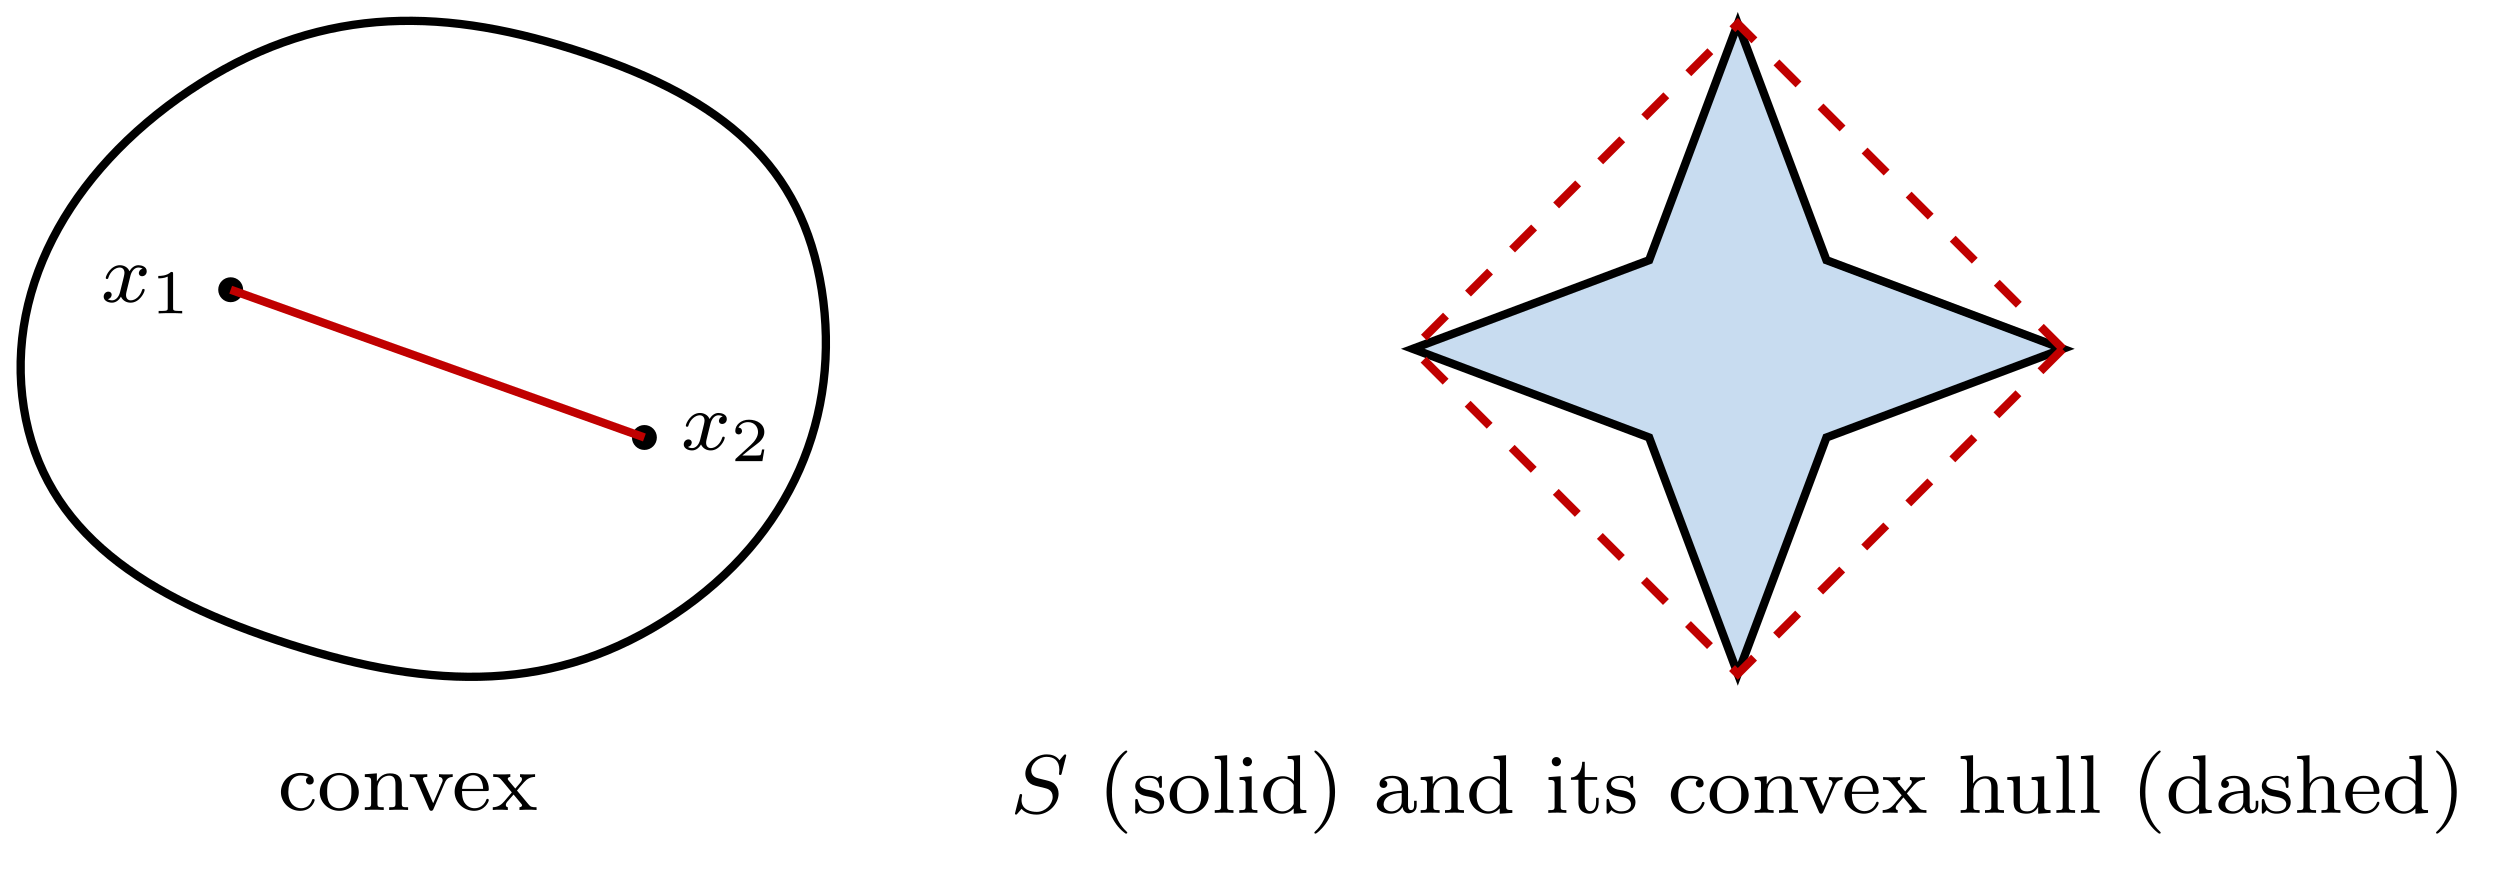
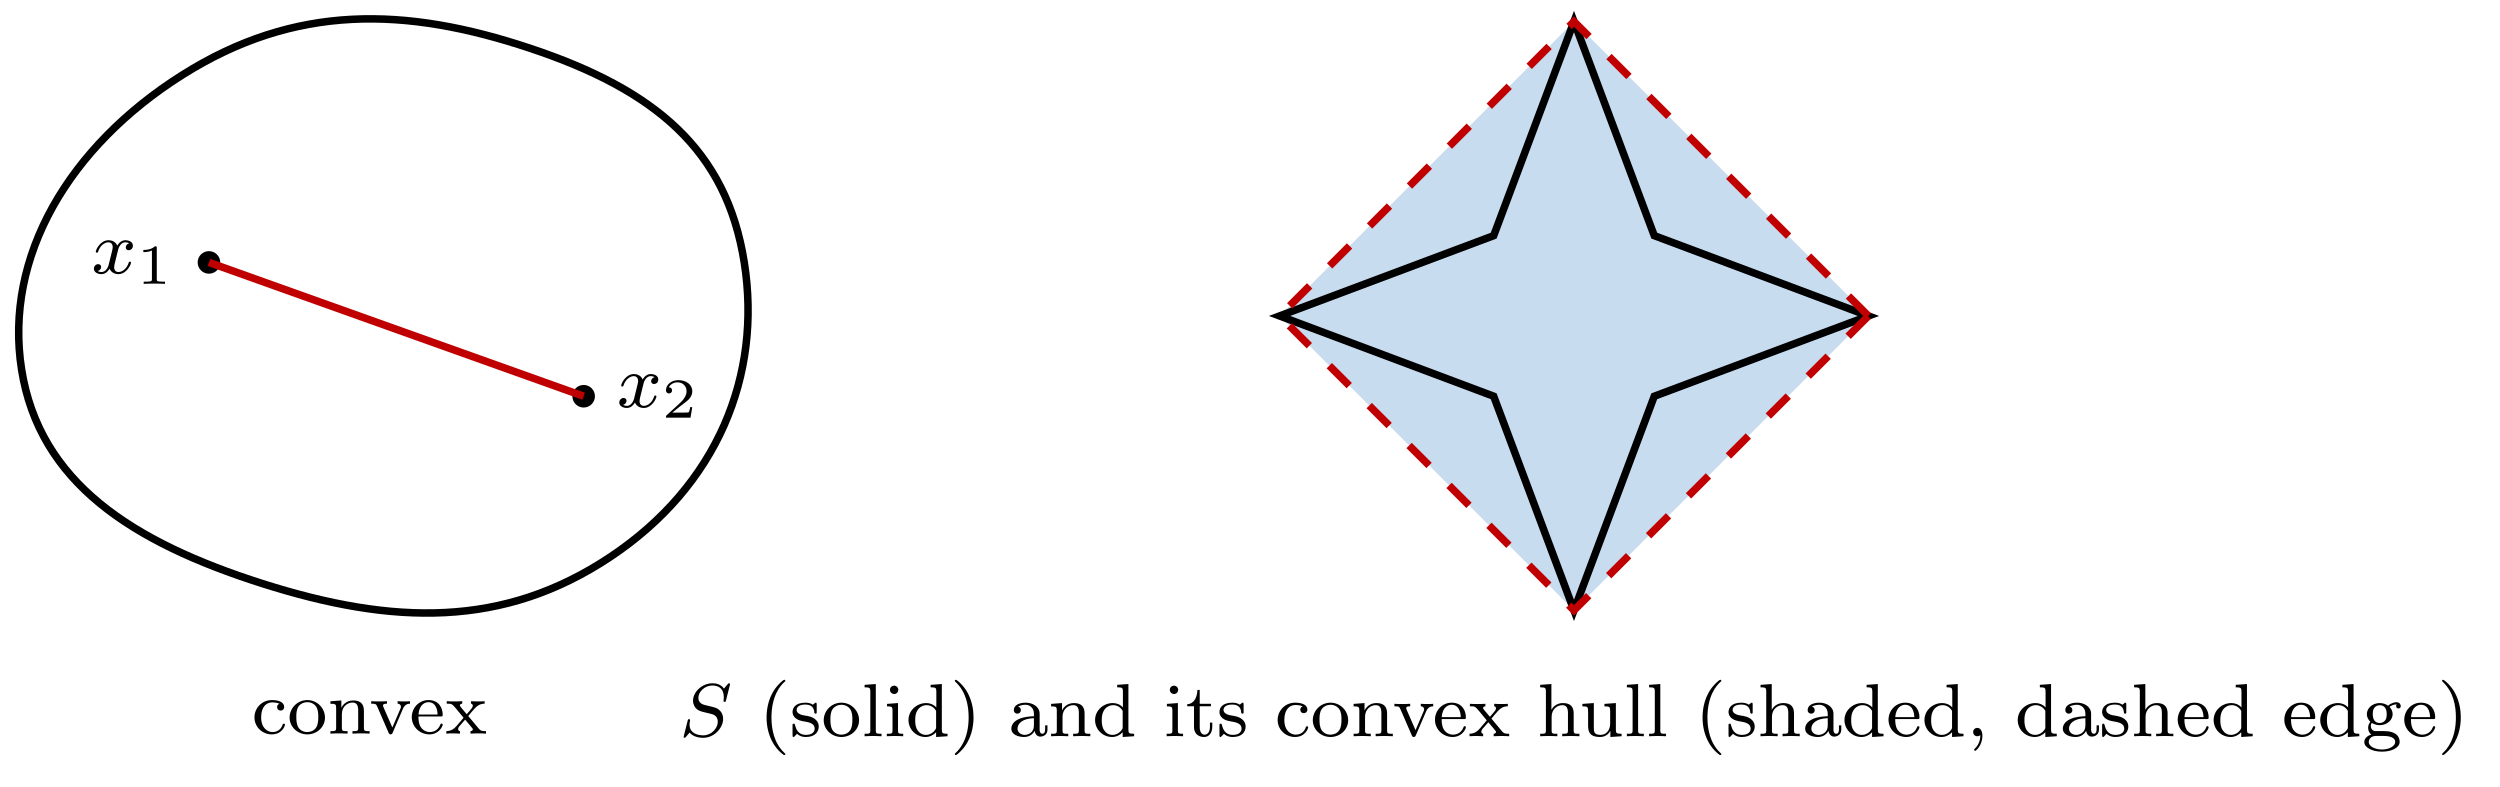
- <svg xmlns="http://www.w3.org/2000/svg" version="1.1" width="239.808pt" height="83.286pt" viewBox="-65.69 -69.011 239.808 83.286">
+ <svg xmlns="http://www.w3.org/2000/svg" version="1.1" width="264.767pt" height="83.286pt" viewBox="-65.69 -69.011 264.767 83.286">
  <defs />
  <g id="page1">
    <g stroke-miterlimit="10" transform="translate(-26.55362,-35.55014)scale(0.996264,-0.996264)">
      <g fill="#000" stroke="#000">
        <g stroke-width="0.4">
          <g stroke-width="0.8">
            <path d="M-19.917 25.607C-7.916 33.187 3.808 32.874 17.072 28.453C30.336 24.032 37.939 17.691 39.834 5.69C41.728-6.31 36.976-18.028 25.607-25.607C14.238-33.187 2.514-32.874-11.381-28.453S-35.094-17.691-36.989-5.69C-38.883 6.31-31.917 18.028-19.917 25.607Z" fill="none" />
          </g>
          <path d="M-15.872 5.69C-15.872 6.353-16.409 6.89-17.072 6.89C-17.735 6.89-18.272 6.353-18.272 5.69C-18.272 5.028-17.735 4.49-17.072 4.49C-16.409 4.49-15.872 5.028-15.872 5.69ZM-17.072 5.69" stroke="none" />
          <g transform="translate(-29.55617,4.52379)">
            <g stroke="none" transform="scale(-1.00375,1.00375)translate(-26.55362,-35.55014)scale(-1,-1)">
              <g fill="#000">
                <g stroke="none">
                  <path d="M-22.561-38.73C-22.911-38.643-22.927-38.332-22.927-38.3C-22.927-38.124-22.792-38.005-22.616-38.005S-22.17-38.14-22.17-38.483C-22.17-38.937-22.672-39.065-22.967-39.065C-23.342-39.065-23.645-38.802-23.828-38.491C-24.003-38.914-24.418-39.065-24.744-39.065C-25.613-39.065-26.099-38.069-26.099-37.846C-26.099-37.774-26.044-37.742-25.98-37.742C-25.884-37.742-25.868-37.782-25.844-37.877C-25.661-38.459-25.183-38.842-24.768-38.842C-24.457-38.842-24.306-38.619-24.306-38.332C-24.306-38.172-24.402-37.806-24.465-37.551C-24.521-37.32-24.697-36.61-24.736-36.459C-24.848-36.028-25.135-35.694-25.494-35.694C-25.525-35.694-25.733-35.694-25.9-35.805C-25.533-35.893-25.533-36.228-25.533-36.236C-25.533-36.419-25.677-36.53-25.852-36.53C-26.067-36.53-26.299-36.347-26.299-36.044C-26.299-35.678-25.908-35.47-25.502-35.47C-25.079-35.47-24.784-35.789-24.641-36.044C-24.465-35.654-24.099-35.47-23.716-35.47C-22.848-35.47-22.369-36.467-22.369-36.69C-22.369-36.77-22.433-36.793-22.489-36.793C-22.585-36.793-22.6-36.738-22.624-36.658C-22.784-36.124-23.238-35.694-23.7-35.694C-23.963-35.694-24.155-35.869-24.155-36.204C-24.155-36.363-24.107-36.546-23.995-36.993C-23.939-37.232-23.764-37.933-23.724-38.085C-23.613-38.499-23.334-38.842-22.975-38.842C-22.935-38.842-22.728-38.842-22.561-38.73Z" />
                  <path d="M-19.641-38.239C-19.641-38.418-19.665-38.418-19.844-38.418C-20.239-38.036-20.848-38.036-21.063-38.036V-37.803C-20.908-37.803-20.513-37.803-20.155-37.97V-34.951C-20.155-34.754-20.155-34.676-20.771-34.676H-21.028V-34.443C-20.699-34.467-20.233-34.467-19.898-34.467S-19.097-34.467-18.768-34.443V-34.676H-19.025C-19.641-34.676-19.641-34.754-19.641-34.951V-38.239Z" />
                </g>
              </g>
            </g>
          </g>
          <path d="M23.962-8.536C23.962-7.873 23.425-7.336 22.762-7.336C22.1-7.336 21.562-7.873 21.562-8.536C21.562-9.199 22.1-9.736 22.762-9.736C23.425-9.736 23.962-9.199 23.962-8.536ZM22.762-8.536" stroke="none" />
          <g transform="translate(26.29524,-9.70258)">
            <g stroke="none" transform="scale(-1.00375,1.00375)translate(-26.55362,-35.55014)scale(-1,-1)">
              <g fill="#000">
                <g stroke="none">
                  <path d="M-22.561-38.73C-22.911-38.643-22.927-38.332-22.927-38.3C-22.927-38.124-22.792-38.005-22.616-38.005S-22.17-38.14-22.17-38.483C-22.17-38.937-22.672-39.065-22.967-39.065C-23.342-39.065-23.645-38.802-23.828-38.491C-24.003-38.914-24.418-39.065-24.744-39.065C-25.613-39.065-26.099-38.069-26.099-37.846C-26.099-37.774-26.044-37.742-25.98-37.742C-25.884-37.742-25.868-37.782-25.844-37.877C-25.661-38.459-25.183-38.842-24.768-38.842C-24.457-38.842-24.306-38.619-24.306-38.332C-24.306-38.172-24.402-37.806-24.465-37.551C-24.521-37.32-24.697-36.61-24.736-36.459C-24.848-36.028-25.135-35.694-25.494-35.694C-25.525-35.694-25.733-35.694-25.9-35.805C-25.533-35.893-25.533-36.228-25.533-36.236C-25.533-36.419-25.677-36.53-25.852-36.53C-26.067-36.53-26.299-36.347-26.299-36.044C-26.299-35.678-25.908-35.47-25.502-35.47C-25.079-35.47-24.784-35.789-24.641-36.044C-24.465-35.654-24.099-35.47-23.716-35.47C-22.848-35.47-22.369-36.467-22.369-36.69C-22.369-36.77-22.433-36.793-22.489-36.793C-22.585-36.793-22.6-36.738-22.624-36.658C-22.784-36.124-23.238-35.694-23.7-35.694C-23.963-35.694-24.155-35.869-24.155-36.204C-24.155-36.363-24.107-36.546-23.995-36.993C-23.939-37.232-23.764-37.933-23.724-38.085C-23.613-38.499-23.334-38.842-22.975-38.842C-22.935-38.842-22.728-38.842-22.561-38.73Z" />
                  <path d="M-18.571-35.561H-18.792C-18.804-35.477-18.864-35.083-18.953-35.017C-18.995-34.981-19.479-34.981-19.563-34.981H-20.681L-19.916-35.603C-19.713-35.764-19.18-36.147-18.995-36.326C-18.816-36.505-18.571-36.81-18.571-37.235C-18.571-37.982-19.246-38.418-20.047-38.418C-20.818-38.418-21.356-37.91-21.356-37.348C-21.356-37.043-21.099-37.008-21.034-37.008C-20.884-37.008-20.711-37.115-20.711-37.33C-20.711-37.462-20.788-37.653-21.051-37.653C-20.914-37.958-20.549-38.185-20.137-38.185C-19.509-38.185-19.175-37.719-19.175-37.235C-19.175-36.81-19.455-36.374-19.874-35.991L-21.291-34.694C-21.35-34.634-21.356-34.629-21.356-34.443H-18.756L-18.571-35.561Z" />
                </g>
              </g>
            </g>
          </g>
          <g stroke-width="0.8">
            <g fill="#c00000" stroke="#c00000">
              <path d="M-17.072 5.69L22.762-8.536" fill="none" />
            </g>
          </g>
          <g transform="translate(-12.51407,-44.40132)">
            <g stroke="none" transform="scale(-1.00375,1.00375)translate(-26.55362,-35.55014)scale(-1,-1)">
              <g fill="#000">
                <g stroke="none">
                  <path d="M-23.621-38.714C-23.844-38.643-23.876-38.459-23.876-38.364C-23.876-38.148-23.724-37.989-23.501-37.989C-23.294-37.989-23.126-38.132-23.126-38.372C-23.126-38.866-23.668-39.105-24.418-39.105C-25.525-39.105-26.275-38.22-26.275-37.272C-26.275-36.259-25.446-35.47-24.442-35.47C-23.318-35.47-23.039-36.411-23.039-36.507S-23.142-36.602-23.166-36.602C-23.222-36.602-23.262-36.594-23.286-36.515C-23.342-36.347-23.565-35.718-24.362-35.718C-24.856-35.718-25.565-36.1-25.565-37.28C-25.565-38.427-24.976-38.858-24.394-38.858C-24.322-38.858-23.9-38.858-23.621-38.714Z" />
                  <path d="M-18.805-37.248C-18.805-38.244-19.626-39.105-20.678-39.105S-22.551-38.244-22.551-37.248S-21.698-35.47-20.678-35.47C-19.65-35.47-18.805-36.252-18.805-37.248ZM-20.678-35.718C-21.108-35.718-21.443-35.925-21.618-36.204C-21.818-36.53-21.841-36.921-21.841-37.32C-21.841-37.622-21.841-38.101-21.594-38.443C-21.387-38.722-21.052-38.882-20.678-38.882C-20.263-38.882-19.921-38.682-19.737-38.403C-19.522-38.069-19.514-37.638-19.514-37.32C-19.514-36.953-19.53-36.515-19.753-36.18C-19.968-35.861-20.327-35.718-20.678-35.718Z" />
                  <path d="M-14.682-37.965C-14.682-38.635-14.985-39.065-15.822-39.065C-16.611-39.065-16.97-38.491-17.065-38.3H-17.073V-39.065L-18.229-38.977V-38.714C-17.687-38.714-17.623-38.658-17.623-38.268V-36.172C-17.623-35.813-17.719-35.813-18.229-35.813V-35.55C-17.886-35.574-17.536-35.574-17.32-35.574C-17.089-35.574-16.754-35.574-16.412-35.55V-35.813C-16.922-35.813-17.017-35.813-17.017-36.172V-37.614C-17.017-38.451-16.38-38.842-15.894-38.842S-15.288-38.499-15.288-37.997V-36.172C-15.288-35.813-15.384-35.813-15.894-35.813V-35.55C-15.551-35.574-15.2-35.574-14.985-35.574C-14.754-35.574-14.419-35.574-14.077-35.55V-35.813C-14.587-35.813-14.682-35.813-14.682-36.172V-37.965Z" />
                  <path d="M-10.556-38.164C-10.364-38.611-10.093-38.714-9.798-38.722V-38.985C-10.077-38.961-10.093-38.961-10.42-38.961C-10.492-38.961-10.866-38.961-11.113-38.985V-38.722C-10.835-38.706-10.763-38.531-10.763-38.395C-10.763-38.316-10.779-38.276-10.811-38.204L-11.671-36.196L-12.612-38.356C-12.66-38.459-12.66-38.507-12.66-38.523C-12.66-38.722-12.373-38.722-12.237-38.722V-38.985C-12.58-38.961-12.955-38.961-13.106-38.961C-13.273-38.961-13.656-38.961-13.911-38.985V-38.722C-13.425-38.722-13.385-38.674-13.265-38.403L-12.07-35.646C-12.014-35.526-11.966-35.47-11.855-35.47S-11.687-35.534-11.647-35.63L-10.556-38.164Z" />
                  <path d="M-6.56-37.367C-6.385-37.367-6.337-37.367-6.337-37.551C-6.337-38.26-6.728-39.105-7.852-39.105C-8.84-39.105-9.613-38.284-9.613-37.296C-9.613-36.267-8.752-35.47-7.748-35.47C-6.736-35.47-6.337-36.323-6.337-36.507C-6.337-36.538-6.361-36.618-6.465-36.618C-6.552-36.618-6.568-36.562-6.584-36.515C-6.871-35.741-7.557-35.718-7.7-35.718C-8.059-35.718-8.425-35.885-8.665-36.252S-8.904-37.128-8.904-37.367H-6.56ZM-8.896-37.575C-8.824-38.69-8.147-38.882-7.852-38.882C-6.919-38.882-6.887-37.758-6.879-37.575H-8.896Z" />
                  <path d="M-3.634-37.415C-3.41-37.694-3.179-37.965-2.94-38.228C-2.677-38.507-2.398-38.714-1.896-38.722V-38.985C-2.207-38.961-2.223-38.961-2.582-38.961C-2.621-38.961-3.092-38.961-3.339-38.985V-38.722C-3.187-38.706-3.155-38.611-3.155-38.507S-3.195-38.308-3.291-38.196L-3.793-37.606L-4.423-38.356C-4.518-38.467-4.518-38.523-4.518-38.539C-4.518-38.595-4.47-38.714-4.271-38.722V-38.985C-4.59-38.961-5.036-38.961-5.124-38.961C-5.267-38.961-5.674-38.961-5.913-38.985V-38.722C-5.371-38.722-5.363-38.714-4.949-38.228L-4.128-37.232L-4.853-36.379C-5.052-36.156-5.347-35.829-5.953-35.813V-35.55C-5.658-35.574-5.602-35.574-5.267-35.574C-5.252-35.574-4.765-35.574-4.51-35.55V-35.813C-4.614-35.829-4.702-35.885-4.702-36.028S-4.606-36.283-4.582-36.323C-4.383-36.562-4.168-36.801-3.96-37.033L-3.307-36.252C-3.147-36.068-3.147-36.052-3.147-35.996C-3.147-35.933-3.203-35.821-3.395-35.813V-35.55C-3.052-35.574-2.693-35.574-2.542-35.574C-2.398-35.574-1.992-35.574-1.753-35.55V-35.813C-2.247-35.813-2.327-35.853-2.534-36.1L-3.634-37.415Z" />
                </g>
              </g>
            </g>
          </g>
          <g fill="#c8dcf0" stroke="#c8dcf0">
-             <path d="M159.336 0L136.573 8.536L128.037 31.298L119.501 8.536L96.739 0L119.501-8.536L128.037-31.298L136.573-8.536Z" stroke="none" />
+             <path d="M159.336 0L128.037 31.298L96.739 0L128.037-31.298Z" stroke="none" />
          </g>
          <g stroke-width="0.8">
            <path d="M159.336 0L136.573 8.536L128.037 31.298L119.501 8.536L96.739 0L119.501-8.536L128.037-31.298L136.573-8.536Z" fill="none" />
          </g>
          <g stroke-dasharray="3.0,3.0" stroke-dashoffset="0.0">
            <g stroke-width="0.8">
              <g fill="#c00000" stroke="#c00000">
                <path d="M159.336 0L128.037 31.298L96.739 0L128.037-31.298Z" fill="none" />
              </g>
            </g>
          </g>
-           <g transform="translate(57.98363,-44.67911)">
+           <g transform="translate(32.93187,-44.67911)">
            <g stroke="none" transform="scale(-1.00375,1.00375)translate(-26.55362,-35.55014)scale(-1,-1)">
              <g fill="#000">
                <g stroke="none">
                  <path d="M-21.206-40.946C-21.198-40.978-21.182-41.026-21.182-41.065C-21.182-41.121-21.23-41.161-21.285-41.161S-21.357-41.145-21.445-41.05C-21.532-40.946-21.74-40.691-21.827-40.595C-22.138-41.05-22.64-41.161-23.047-41.161C-24.155-41.161-25.103-40.229-25.103-39.32C-25.103-38.858-24.856-38.587-24.816-38.531C-24.553-38.252-24.322-38.188-23.748-38.053C-23.469-37.981-23.453-37.981-23.222-37.925S-22.481-37.742-22.481-37.08C-22.481-36.387-23.166-35.646-24.003-35.646C-24.521-35.646-25.47-35.805-25.47-36.793C-25.47-36.817-25.47-36.985-25.422-37.176L-25.414-37.256C-25.414-37.351-25.502-37.359-25.533-37.359C-25.637-37.359-25.645-37.327-25.685-37.144L-26.012-35.845C-26.044-35.725-26.099-35.51-26.099-35.486C-26.099-35.423-26.052-35.383-25.996-35.383S-25.932-35.391-25.844-35.494L-25.462-35.941C-25.278-35.702-24.824-35.383-24.019-35.383C-22.863-35.383-21.915-36.427-21.915-37.383C-21.915-37.75-22.035-38.037-22.25-38.26C-22.489-38.523-22.752-38.587-23.126-38.682C-23.358-38.738-23.668-38.81-23.852-38.858C-24.091-38.914-24.537-39.073-24.537-39.631C-24.537-40.253-23.868-40.922-23.055-40.922C-22.337-40.922-21.843-40.547-21.843-39.687C-21.843-39.495-21.875-39.328-21.875-39.296C-21.875-39.2-21.803-39.185-21.748-39.185C-21.652-39.185-21.644-39.216-21.612-39.344L-21.206-40.946Z" />
                  <path d="M-15.481-33.558C-15.417-33.558-15.322-33.558-15.322-33.653C-15.322-33.685-15.33-33.693-15.433-33.797C-16.525-34.825-16.796-36.307-16.796-37.543C-16.796-39.838-15.848-40.914-15.441-41.281C-15.33-41.384-15.322-41.392-15.322-41.432S-15.354-41.528-15.433-41.528C-15.561-41.528-15.959-41.121-16.023-41.05C-17.091-39.934-17.314-38.499-17.314-37.543C-17.314-35.757-16.565-34.323-15.481-33.558Z" />
                  <path d="M-12.004-38.898C-12.004-39.025-12.004-39.105-12.108-39.105C-12.148-39.105-12.172-39.105-12.299-38.977C-12.315-38.969-12.387-38.898-12.411-38.898C-12.419-38.898-12.435-38.898-12.483-38.929C-12.61-39.017-12.841-39.105-13.2-39.105C-14.316-39.105-14.563-38.499-14.563-38.117C-14.563-37.718-14.268-37.487-14.244-37.463C-13.925-37.224-13.742-37.192-13.208-37.096C-12.833-37.025-12.22-36.913-12.22-36.371C-12.22-36.06-12.427-35.694-13.16-35.694C-13.965-35.694-14.196-36.315-14.3-36.738C-14.332-36.841-14.34-36.881-14.435-36.881C-14.563-36.881-14.563-36.817-14.563-36.666V-35.678C-14.563-35.55-14.563-35.47-14.459-35.47C-14.411-35.47-14.403-35.478-14.26-35.63C-14.22-35.67-14.132-35.773-14.093-35.813C-13.734-35.486-13.359-35.47-13.152-35.47C-12.14-35.47-11.789-36.052-11.789-36.578C-11.789-36.961-12.02-37.519-12.969-37.694C-13.033-37.71-13.479-37.79-13.511-37.79C-13.758-37.846-14.132-38.013-14.132-38.332C-14.132-38.571-13.957-38.906-13.2-38.906C-12.307-38.906-12.267-38.252-12.252-38.029C-12.244-37.965-12.188-37.941-12.132-37.941C-12.004-37.941-12.004-37.997-12.004-38.148V-38.898Z" />
                  <path d="M-7.516-37.248C-7.516-38.244-8.337-39.105-9.389-39.105S-11.262-38.244-11.262-37.248S-10.41-35.47-9.389-35.47C-8.361-35.47-7.516-36.252-7.516-37.248ZM-9.389-35.718C-9.82-35.718-10.155-35.925-10.33-36.204C-10.529-36.53-10.553-36.921-10.553-37.32C-10.553-37.622-10.553-38.101-10.306-38.443C-10.099-38.722-9.764-38.882-9.389-38.882C-8.975-38.882-8.632-38.682-8.449-38.403C-8.234-38.069-8.226-37.638-8.226-37.32C-8.226-36.953-8.242-36.515-8.465-36.18C-8.68-35.861-9.039-35.718-9.389-35.718Z" />
                  <path d="M-5.745-41.081L-6.933-40.994V-40.731C-6.391-40.731-6.327-40.675-6.327-40.284V-36.172C-6.327-35.813-6.423-35.813-6.933-35.813V-35.55C-6.622-35.574-6.175-35.574-6.04-35.574C-5.881-35.574-5.45-35.574-5.139-35.55V-35.813C-5.649-35.813-5.745-35.813-5.745-36.172V-41.081Z" />
                  <path d="M-3.361-40.46C-3.361-40.691-3.544-40.906-3.807-40.906C-4.038-40.906-4.246-40.723-4.246-40.468C-4.246-40.189-4.014-40.021-3.807-40.021C-3.528-40.021-3.361-40.253-3.361-40.46ZM-4.556-38.977V-38.714C-4.046-38.714-3.975-38.666-3.975-38.276V-36.172C-3.975-35.813-4.07-35.813-4.58-35.813V-35.55C-4.269-35.574-3.823-35.574-3.704-35.574C-3.6-35.574-3.122-35.574-2.843-35.55V-35.813C-3.361-35.813-3.393-35.853-3.393-36.164V-39.065L-4.556-38.977Z" />
                  <path d="M.059-40.994V-40.731C.601-40.731 .665-40.675 .665-40.284V-38.603C.386-38.906 .012-39.065-.403-39.065C-1.399-39.065-2.284-38.292-2.284-37.264C-2.284-36.283-1.487-35.47-.483-35.47C-.012-35.47 .378-35.694 .641-35.973V-35.47L1.853-35.55V-35.813C1.311-35.813 1.247-35.869 1.247-36.259V-41.081L.059-40.994ZM.641-36.538C.641-36.395 .641-36.363 .522-36.204C.299-35.885-.068-35.694-.443-35.694C-.809-35.694-1.128-35.885-1.319-36.18C-1.535-36.491-1.574-36.881-1.574-37.256C-1.574-37.718-1.503-38.045-1.319-38.324C-1.128-38.619-.769-38.842-.363-38.842C.02-38.842 .402-38.651 .641-38.236V-36.538Z" />
                  <path d="M4.605-37.543C4.605-38.3 4.477-39.208 3.983-40.149C3.593-40.882 2.867-41.528 2.724-41.528C2.644-41.528 2.62-41.472 2.62-41.432C2.62-41.4 2.62-41.384 2.716-41.289C3.832-40.229 4.087-38.77 4.087-37.543C4.087-35.255 3.138-34.171 2.732-33.805C2.628-33.701 2.62-33.693 2.62-33.653S2.644-33.558 2.724-33.558C2.851-33.558 3.25-33.964 3.314-34.036C4.382-35.152 4.605-36.586 4.605-37.543Z" />
                  <path d="M11.605-37.925C11.605-38.706 10.848-39.105 10.123-39.105C9.461-39.105 8.872-38.85 8.872-38.324C8.872-38.085 9.039-37.941 9.246-37.941C9.469-37.941 9.621-38.101 9.621-38.316C9.621-38.507 9.501-38.643 9.326-38.682C9.621-38.882 10.051-38.882 10.107-38.882C10.553-38.882 11-38.571 11-37.917V-37.67C10.537-37.646 10.003-37.622 9.446-37.391C8.744-37.088 8.609-36.626 8.609-36.363C8.609-35.678 9.414-35.47 9.964-35.47C10.545-35.47 10.904-35.797 11.079-36.116C11.119-35.813 11.326-35.51 11.677-35.51C11.757-35.51 12.434-35.542 12.434-36.267V-36.706H12.187V-36.267C12.187-35.941 12.068-35.813 11.9-35.813C11.605-35.813 11.605-36.18 11.605-36.267V-37.925ZM11-36.674C11-35.901 10.346-35.694 10.027-35.694C9.613-35.694 9.262-35.973 9.262-36.355C9.262-36.881 9.756-37.423 11-37.463V-36.674Z" />
                  <path d="M16.366-37.965C16.366-38.635 16.063-39.065 15.226-39.065C14.437-39.065 14.078-38.491 13.983-38.3H13.975V-39.065L12.819-38.977V-38.714C13.361-38.714 13.425-38.658 13.425-38.268V-36.172C13.425-35.813 13.329-35.813 12.819-35.813V-35.55C13.162-35.574 13.512-35.574 13.728-35.574C13.959-35.574 14.293-35.574 14.636-35.55V-35.813C14.126-35.813 14.03-35.813 14.03-36.172V-37.614C14.03-38.451 14.668-38.842 15.154-38.842S15.76-38.499 15.76-37.997V-36.172C15.76-35.813 15.664-35.813 15.154-35.813V-35.55C15.497-35.574 15.848-35.574 16.063-35.574C16.294-35.574 16.629-35.574 16.971-35.55V-35.813C16.461-35.813 16.366-35.813 16.366-36.172V-37.965Z" />
                  <path d="M19.819-40.994V-40.731C20.361-40.731 20.425-40.675 20.425-40.284V-38.603C20.146-38.906 19.771-39.065 19.357-39.065C18.36-39.065 17.476-38.292 17.476-37.264C17.476-36.283 18.273-35.47 19.277-35.47C19.747-35.47 20.138-35.694 20.401-35.973V-35.47L21.612-35.55V-35.813C21.07-35.813 21.007-35.869 21.007-36.259V-41.081L19.819-40.994ZM20.401-36.538C20.401-36.395 20.401-36.363 20.281-36.204C20.058-35.885 19.691-35.694 19.317-35.694C18.95-35.694 18.631-35.885 18.44-36.18C18.225-36.491 18.185-36.881 18.185-37.256C18.185-37.718 18.257-38.045 18.44-38.324C18.631-38.619 18.99-38.842 19.397-38.842C19.779-38.842 20.162-38.651 20.401-38.236V-36.538Z" />
                  <path d="M26.278-40.46C26.278-40.691 26.095-40.906 25.832-40.906C25.601-40.906 25.394-40.723 25.394-40.468C25.394-40.189 25.625-40.021 25.832-40.021C26.111-40.021 26.278-40.253 26.278-40.46ZM25.083-38.977V-38.714C25.593-38.714 25.665-38.666 25.665-38.276V-36.172C25.665-35.813 25.569-35.813 25.059-35.813V-35.55C25.37-35.574 25.816-35.574 25.936-35.574C26.039-35.574 26.518-35.574 26.796-35.55V-35.813C26.278-35.813 26.247-35.853 26.247-36.164V-39.065L25.083-38.977Z" />
                  <path d="M28.559-38.722H29.747V-38.985H28.559V-40.452H28.312C28.304-39.726 27.977-38.969 27.236-38.945V-38.722H27.953V-36.546C27.953-35.614 28.671-35.47 29.037-35.47C29.571-35.47 29.89-35.949 29.89-36.546V-36.993H29.643V-36.562C29.643-36.012 29.396-35.718 29.093-35.718C28.559-35.718 28.559-36.403 28.559-36.53V-38.722Z" />
                  <path d="M33.207-38.898C33.207-39.025 33.207-39.105 33.104-39.105C33.064-39.105 33.04-39.105 32.912-38.977C32.896-38.969 32.825-38.898 32.801-38.898C32.793-38.898 32.777-38.898 32.729-38.929C32.601-39.017 32.37-39.105 32.012-39.105C30.896-39.105 30.649-38.499 30.649-38.117C30.649-37.718 30.944-37.487 30.968-37.463C31.286-37.224 31.47-37.192 32.004-37.096C32.378-37.025 32.992-36.913 32.992-36.371C32.992-36.06 32.785-35.694 32.052-35.694C31.247-35.694 31.015-36.315 30.912-36.738C30.88-36.841 30.872-36.881 30.776-36.881C30.649-36.881 30.649-36.817 30.649-36.666V-35.678C30.649-35.55 30.649-35.47 30.752-35.47C30.8-35.47 30.808-35.478 30.952-35.63C30.992-35.67 31.079-35.773 31.119-35.813C31.478-35.486 31.852-35.47 32.059-35.47C33.072-35.47 33.422-36.052 33.422-36.578C33.422-36.961 33.191-37.519 32.243-37.694C32.179-37.71 31.733-37.79 31.701-37.79C31.454-37.846 31.079-38.013 31.079-38.332C31.079-38.571 31.255-38.906 32.012-38.906C32.904-38.906 32.944-38.252 32.96-38.029C32.968-37.965 33.024-37.941 33.08-37.941C33.207-37.941 33.207-37.997 33.207-38.148V-38.898Z" />
                  <path d="M39.466-38.714C39.243-38.643 39.211-38.459 39.211-38.364C39.211-38.148 39.362-37.989 39.585-37.989C39.793-37.989 39.96-38.132 39.96-38.372C39.96-38.866 39.418-39.105 38.669-39.105C37.561-39.105 36.812-38.22 36.812-37.272C36.812-36.259 37.641-35.47 38.645-35.47C39.769-35.47 40.048-36.411 40.048-36.507S39.944-36.602 39.92-36.602C39.864-36.602 39.825-36.594 39.801-36.515C39.745-36.347 39.522-35.718 38.725-35.718C38.231-35.718 37.521-36.1 37.521-37.28C37.521-38.427 38.111-38.858 38.693-38.858C38.765-38.858 39.187-38.858 39.466-38.714Z" />
                  <path d="M44.282-37.248C44.282-38.244 43.461-39.105 42.409-39.105S40.536-38.244 40.536-37.248S41.389-35.47 42.409-35.47C43.437-35.47 44.282-36.252 44.282-37.248ZM42.409-35.718C41.978-35.718 41.644-35.925 41.468-36.204C41.269-36.53 41.245-36.921 41.245-37.32C41.245-37.622 41.245-38.101 41.492-38.443C41.699-38.722 42.034-38.882 42.409-38.882C42.823-38.882 43.166-38.682 43.349-38.403C43.564-38.069 43.572-37.638 43.572-37.32C43.572-36.953 43.556-36.515 43.333-36.18C43.118-35.861 42.759-35.718 42.409-35.718Z" />
                  <path d="M48.404-37.965C48.404-38.635 48.101-39.065 47.265-39.065C46.476-39.065 46.117-38.491 46.021-38.3H46.013V-39.065L44.858-38.977V-38.714C45.4-38.714 45.463-38.658 45.463-38.268V-36.172C45.463-35.813 45.368-35.813 44.858-35.813V-35.55C45.2-35.574 45.551-35.574 45.766-35.574C45.997-35.574 46.332-35.574 46.675-35.55V-35.813C46.165-35.813 46.069-35.813 46.069-36.172V-37.614C46.069-38.451 46.707-38.842 47.193-38.842S47.799-38.499 47.799-37.997V-36.172C47.799-35.813 47.703-35.813 47.193-35.813V-35.55C47.536-35.574 47.886-35.574 48.101-35.574C48.333-35.574 48.667-35.574 49.01-35.55V-35.813C48.5-35.813 48.404-35.813 48.404-36.172V-37.965Z" />
                  <path d="M52.531-38.164C52.722-38.611 52.993-38.714 53.288-38.722V-38.985C53.009-38.961 52.993-38.961 52.666-38.961C52.595-38.961 52.22-38.961 51.973-38.985V-38.722C52.252-38.706 52.324-38.531 52.324-38.395C52.324-38.316 52.308-38.276 52.276-38.204L51.415-36.196L50.475-38.356C50.427-38.459 50.427-38.507 50.427-38.523C50.427-38.722 50.714-38.722 50.849-38.722V-38.985C50.507-38.961 50.132-38.961 49.981-38.961C49.813-38.961 49.431-38.961 49.176-38.985V-38.722C49.662-38.722 49.702-38.674 49.821-38.403L51.017-35.646C51.072-35.526 51.12-35.47 51.232-35.47S51.399-35.534 51.439-35.63L52.531-38.164Z" />
                  <path d="M56.526-37.367C56.701-37.367 56.749-37.367 56.749-37.551C56.749-38.26 56.359-39.105 55.235-39.105C54.247-39.105 53.474-38.284 53.474-37.296C53.474-36.267 54.334-35.47 55.339-35.47C56.351-35.47 56.749-36.323 56.749-36.507C56.749-36.538 56.725-36.618 56.622-36.618C56.534-36.618 56.518-36.562 56.502-36.515C56.215-35.741 55.53-35.718 55.386-35.718C55.028-35.718 54.661-35.885 54.422-36.252S54.183-37.128 54.183-37.367H56.526ZM54.191-37.575C54.263-38.69 54.94-38.882 55.235-38.882C56.167-38.882 56.199-37.758 56.207-37.575H54.191Z" />
                  <path d="M59.453-37.415C59.676-37.694 59.907-37.965 60.146-38.228C60.409-38.507 60.688-38.714 61.19-38.722V-38.985C60.88-38.961 60.864-38.961 60.505-38.961C60.465-38.961 59.995-38.961 59.748-38.985V-38.722C59.899-38.706 59.931-38.611 59.931-38.507S59.891-38.308 59.796-38.196L59.294-37.606L58.664-38.356C58.568-38.467 58.568-38.523 58.568-38.539C58.568-38.595 58.616-38.714 58.815-38.722V-38.985C58.497-38.961 58.05-38.961 57.963-38.961C57.819-38.961 57.413-38.961 57.173-38.985V-38.722C57.715-38.722 57.723-38.714 58.138-38.228L58.959-37.232L58.234-36.379C58.034-36.156 57.739-35.829 57.134-35.813V-35.55C57.429-35.574 57.484-35.574 57.819-35.574C57.835-35.574 58.321-35.574 58.576-35.55V-35.813C58.473-35.829 58.385-35.885 58.385-36.028S58.481-36.283 58.504-36.323C58.704-36.562 58.919-36.801 59.126-37.033L59.78-36.252C59.939-36.068 59.939-36.052 59.939-35.996C59.939-35.933 59.883-35.821 59.692-35.813V-35.55C60.035-35.574 60.393-35.574 60.545-35.574C60.688-35.574 61.095-35.574 61.334-35.55V-35.813C60.84-35.813 60.76-35.853 60.553-36.1L59.453-37.415Z" />
                  <path d="M68.164-37.965C68.164-38.635 67.861-39.065 67.024-39.065C66.323-39.065 65.956-38.619 65.813-38.364H65.805V-41.081L64.617-40.994V-40.731C65.159-40.731 65.223-40.675 65.223-40.284V-36.172C65.223-35.813 65.127-35.813 64.617-35.813V-35.55C64.96-35.574 65.311-35.574 65.526-35.574C65.757-35.574 66.092-35.574 66.434-35.55V-35.813C65.924-35.813 65.829-35.813 65.829-36.172V-37.614C65.829-38.451 66.466-38.842 66.952-38.842S67.558-38.499 67.558-37.997V-36.172C67.558-35.813 67.462-35.813 66.952-35.813V-35.55C67.295-35.574 67.646-35.574 67.861-35.574C68.092-35.574 68.427-35.574 68.77-35.55V-35.813C68.259-35.813 68.164-35.813 68.164-36.172V-37.965Z" />
                  <path d="M71.422-38.977V-38.714C71.964-38.714 72.028-38.658 72.028-38.268V-36.881C72.028-36.196 71.613-35.694 71.015-35.694C70.33-35.694 70.298-36.036 70.298-36.435V-39.065L69.087-38.977V-38.714C69.692-38.714 69.692-38.69 69.692-37.981V-36.786C69.692-36.212 69.692-35.47 70.967-35.47C71.717-35.47 72.004-36.044 72.043-36.116H72.051V-35.47L73.239-35.55V-35.813C72.697-35.813 72.633-35.869 72.633-36.259V-39.065L71.422-38.977Z" />
                  <path d="M74.987-41.081L73.799-40.994V-40.731C74.341-40.731 74.405-40.675 74.405-40.284V-36.172C74.405-35.813 74.309-35.813 73.799-35.813V-35.55C74.11-35.574 74.556-35.574 74.692-35.574C74.851-35.574 75.282-35.574 75.592-35.55V-35.813C75.082-35.813 74.987-35.813 74.987-36.172V-41.081Z" />
                  <path d="M77.339-41.081L76.151-40.994V-40.731C76.693-40.731 76.757-40.675 76.757-40.284V-36.172C76.757-35.813 76.662-35.813 76.151-35.813V-35.55C76.462-35.574 76.909-35.574 77.044-35.574C77.204-35.574 77.634-35.574 77.945-35.55V-35.813C77.435-35.813 77.339-35.813 77.339-36.172V-41.081Z" />
                  <path d="M83.646-33.558C83.71-33.558 83.805-33.558 83.805-33.653C83.805-33.685 83.797-33.693 83.694-33.797C82.602-34.825 82.331-36.307 82.331-37.543C82.331-39.838 83.279-40.914 83.686-41.281C83.797-41.384 83.805-41.392 83.805-41.432S83.773-41.528 83.694-41.528C83.566-41.528 83.168-41.121 83.104-41.05C82.036-39.934 81.813-38.499 81.813-37.543C81.813-35.757 82.562-34.323 83.646-33.558Z" />
-                   <path d="M86.907-40.994V-40.731C87.449-40.731 87.513-40.675 87.513-40.284V-38.603C87.234-38.906 86.859-39.065 86.445-39.065C85.449-39.065 84.564-38.292 84.564-37.264C84.564-36.283 85.361-35.47 86.365-35.47C86.836-35.47 87.226-35.694 87.489-35.973V-35.47L88.701-35.55V-35.813C88.159-35.813 88.095-35.869 88.095-36.259V-41.081L86.907-40.994ZM87.489-36.538C87.489-36.395 87.489-36.363 87.37-36.204C87.146-35.885 86.78-35.694 86.405-35.694C86.039-35.694 85.72-35.885 85.528-36.18C85.313-36.491 85.273-36.881 85.273-37.256C85.273-37.718 85.345-38.045 85.528-38.324C85.72-38.619 86.078-38.842 86.485-38.842C86.867-38.842 87.25-38.651 87.489-38.236V-36.538Z" />
-                   <path d="M92.337-37.925C92.337-38.706 91.58-39.105 90.855-39.105C90.193-39.105 89.603-38.85 89.603-38.324C89.603-38.085 89.771-37.941 89.978-37.941C90.201-37.941 90.353-38.101 90.353-38.316C90.353-38.507 90.233-38.643 90.058-38.682C90.353-38.882 90.783-38.882 90.839-38.882C91.285-38.882 91.731-38.571 91.731-37.917V-37.67C91.269-37.646 90.735-37.622 90.177-37.391C89.476-37.088 89.34-36.626 89.34-36.363C89.34-35.678 90.145-35.47 90.695-35.47C91.277-35.47 91.636-35.797 91.811-36.116C91.851-35.813 92.058-35.51 92.409-35.51C92.489-35.51 93.166-35.542 93.166-36.267V-36.706H92.919V-36.267C92.919-35.941 92.799-35.813 92.632-35.813C92.337-35.813 92.337-36.18 92.337-36.267V-37.925ZM91.731-36.674C91.731-35.901 91.078-35.694 90.759-35.694C90.345-35.694 89.994-35.973 89.994-36.355C89.994-36.881 90.488-37.423 91.731-37.463V-36.674Z" />
-                   <path d="M96.061-38.898C96.061-39.025 96.061-39.105 95.958-39.105C95.918-39.105 95.894-39.105 95.766-38.977C95.75-38.969 95.679-38.898 95.655-38.898C95.647-38.898 95.631-38.898 95.583-38.929C95.456-39.017 95.224-39.105 94.866-39.105C93.75-39.105 93.503-38.499 93.503-38.117C93.503-37.718 93.798-37.487 93.822-37.463C94.14-37.224 94.324-37.192 94.858-37.096C95.232-37.025 95.846-36.913 95.846-36.371C95.846-36.06 95.639-35.694 94.906-35.694C94.101-35.694 93.87-36.315 93.766-36.738C93.734-36.841 93.726-36.881 93.63-36.881C93.503-36.881 93.503-36.817 93.503-36.666V-35.678C93.503-35.55 93.503-35.47 93.606-35.47C93.654-35.47 93.662-35.478 93.806-35.63C93.846-35.67 93.933-35.773 93.973-35.813C94.332-35.486 94.706-35.47 94.914-35.47C95.926-35.47 96.276-36.052 96.276-36.578C96.276-36.961 96.045-37.519 95.097-37.694C95.033-37.71 94.587-37.79 94.555-37.79C94.308-37.846 93.933-38.013 93.933-38.332C93.933-38.571 94.109-38.906 94.866-38.906C95.758-38.906 95.798-38.252 95.814-38.029C95.822-37.965 95.878-37.941 95.934-37.941C96.061-37.941 96.061-37.997 96.061-38.148V-38.898Z" />
-                   <path d="M100.438-37.965C100.438-38.635 100.135-39.065 99.298-39.065C98.597-39.065 98.23-38.619 98.087-38.364H98.079V-41.081L96.891-40.994V-40.731C97.433-40.731 97.497-40.675 97.497-40.284V-36.172C97.497-35.813 97.401-35.813 96.891-35.813V-35.55C97.234-35.574 97.584-35.574 97.8-35.574C98.031-35.574 98.365-35.574 98.708-35.55V-35.813C98.198-35.813 98.102-35.813 98.102-36.172V-37.614C98.102-38.451 98.74-38.842 99.226-38.842S99.832-38.499 99.832-37.997V-36.172C99.832-35.813 99.736-35.813 99.226-35.813V-35.55C99.569-35.574 99.92-35.574 100.135-35.574C100.366-35.574 100.701-35.574 101.043-35.55V-35.813C100.533-35.813 100.438-35.813 100.438-36.172V-37.965Z" />
+                   <path d="M87.122-38.898C87.122-39.025 87.122-39.105 87.019-39.105C86.979-39.105 86.955-39.105 86.828-38.977C86.812-38.969 86.74-38.898 86.716-38.898C86.708-38.898 86.692-38.898 86.644-38.929C86.517-39.017 86.286-39.105 85.927-39.105C84.811-39.105 84.564-38.499 84.564-38.117C84.564-37.718 84.859-37.487 84.883-37.463C85.202-37.224 85.385-37.192 85.919-37.096C86.294-37.025 86.907-36.913 86.907-36.371C86.907-36.06 86.7-35.694 85.967-35.694C85.162-35.694 84.931-36.315 84.827-36.738C84.795-36.841 84.787-36.881 84.692-36.881C84.564-36.881 84.564-36.817 84.564-36.666V-35.678C84.564-35.55 84.564-35.47 84.668-35.47C84.715-35.47 84.723-35.478 84.867-35.63C84.907-35.67 84.994-35.773 85.034-35.813C85.393-35.486 85.768-35.47 85.975-35.47C86.987-35.47 87.338-36.052 87.338-36.578C87.338-36.961 87.107-37.519 86.158-37.694C86.094-37.71 85.648-37.79 85.616-37.79C85.369-37.846 84.994-38.013 84.994-38.332C84.994-38.571 85.17-38.906 85.927-38.906C86.82-38.906 86.859-38.252 86.875-38.029C86.883-37.965 86.939-37.941 86.995-37.941C87.122-37.941 87.122-37.997 87.122-38.148V-38.898Z" />
+                   <path d="M91.499-37.965C91.499-38.635 91.196-39.065 90.359-39.065C89.658-39.065 89.291-38.619 89.148-38.364H89.14V-41.081L87.952-40.994V-40.731C88.494-40.731 88.558-40.675 88.558-40.284V-36.172C88.558-35.813 88.462-35.813 87.952-35.813V-35.55C88.295-35.574 88.646-35.574 88.861-35.574C89.092-35.574 89.427-35.574 89.769-35.55V-35.813C89.259-35.813 89.164-35.813 89.164-36.172V-37.614C89.164-38.451 89.801-38.842 90.287-38.842S90.893-38.499 90.893-37.997V-36.172C90.893-35.813 90.798-35.813 90.287-35.813V-35.55C90.63-35.574 90.981-35.574 91.196-35.574C91.427-35.574 91.762-35.574 92.105-35.55V-35.813C91.595-35.813 91.499-35.813 91.499-36.172V-37.965Z" />
+                   <path d="M95.677-37.925C95.677-38.706 94.92-39.105 94.195-39.105C93.534-39.105 92.944-38.85 92.944-38.324C92.944-38.085 93.111-37.941 93.318-37.941C93.542-37.941 93.693-38.101 93.693-38.316C93.693-38.507 93.573-38.643 93.398-38.682C93.693-38.882 94.123-38.882 94.179-38.882C94.625-38.882 95.072-38.571 95.072-37.917V-37.67C94.609-37.646 94.076-37.622 93.518-37.391C92.816-37.088 92.681-36.626 92.681-36.363C92.681-35.678 93.486-35.47 94.036-35.47C94.617-35.47 94.976-35.797 95.151-36.116C95.191-35.813 95.399-35.51 95.749-35.51C95.829-35.51 96.506-35.542 96.506-36.267V-36.706H96.259V-36.267C96.259-35.941 96.14-35.813 95.972-35.813C95.677-35.813 95.677-36.18 95.677-36.267V-37.925ZM95.072-36.674C95.072-35.901 94.418-35.694 94.099-35.694C93.685-35.694 93.334-35.973 93.334-36.355C93.334-36.881 93.828-37.423 95.072-37.463V-36.674Z" />
+                   <path d="M99.186-40.994V-40.731C99.728-40.731 99.792-40.675 99.792-40.284V-38.603C99.513-38.906 99.139-39.065 98.724-39.065C97.728-39.065 96.843-38.292 96.843-37.264C96.843-36.283 97.64-35.47 98.644-35.47C99.115-35.47 99.505-35.694 99.768-35.973V-35.47L100.98-35.55V-35.813C100.438-35.813 100.374-35.869 100.374-36.259V-41.081L99.186-40.994ZM99.768-36.538C99.768-36.395 99.768-36.363 99.649-36.204C99.425-35.885 99.059-35.694 98.684-35.694C98.318-35.694 97.999-35.885 97.808-36.18C97.592-36.491 97.553-36.881 97.553-37.256C97.553-37.718 97.624-38.045 97.808-38.324C97.999-38.619 98.358-38.842 98.764-38.842C99.147-38.842 99.529-38.651 99.768-38.236V-36.538Z" />
                  <path d="M104.561-37.367C104.736-37.367 104.784-37.367 104.784-37.551C104.784-38.26 104.393-39.105 103.269-39.105C102.281-39.105 101.508-38.284 101.508-37.296C101.508-36.267 102.369-35.47 103.373-35.47C104.385-35.47 104.784-36.323 104.784-36.507C104.784-36.538 104.76-36.618 104.656-36.618C104.569-36.618 104.553-36.562 104.537-36.515C104.25-35.741 103.564-35.718 103.421-35.718C103.062-35.718 102.696-35.885 102.456-36.252S102.217-37.128 102.217-37.367H104.561ZM102.225-37.575C102.297-38.69 102.974-38.882 103.269-38.882C104.202-38.882 104.234-37.758 104.242-37.575H102.225Z" />
                  <path d="M107.655-40.994V-40.731C108.197-40.731 108.26-40.675 108.26-40.284V-38.603C107.982-38.906 107.607-39.065 107.192-39.065C106.196-39.065 105.312-38.292 105.312-37.264C105.312-36.283 106.109-35.47 107.113-35.47C107.583-35.47 107.974-35.694 108.237-35.973V-35.47L109.448-35.55V-35.813C108.906-35.813 108.842-35.869 108.842-36.259V-41.081L107.655-40.994ZM108.237-36.538C108.237-36.395 108.237-36.363 108.117-36.204C107.894-35.885 107.527-35.694 107.153-35.694C106.786-35.694 106.467-35.885 106.276-36.18C106.061-36.491 106.021-36.881 106.021-37.256C106.021-37.718 106.093-38.045 106.276-38.324C106.467-38.619 106.826-38.842 107.232-38.842C107.615-38.842 107.997-38.651 108.237-38.236V-36.538Z" />
-                   <path d="M112.2-37.543C112.2-38.3 112.072-39.208 111.578-40.149C111.188-40.882 110.463-41.528 110.319-41.528C110.239-41.528 110.215-41.472 110.215-41.432C110.215-41.4 110.215-41.384 110.311-41.289C111.427-40.229 111.682-38.77 111.682-37.543C111.682-35.255 110.734-34.171 110.327-33.805C110.223-33.701 110.215-33.693 110.215-33.653S110.239-33.558 110.319-33.558C110.447-33.558 110.845-33.964 110.909-34.036C111.977-35.152 112.2-36.586 112.2-37.543Z" />
+                   <path d="M111.228-35.67C111.228-35.431 111.228-34.777 110.622-34.211C110.598-34.187 110.574-34.171 110.574-34.123C110.574-34.052 110.646-34.004 110.686-34.004C110.789-34.004 111.451-34.626 111.451-35.582C111.451-36.02 111.291-36.435 110.909-36.435C110.646-36.435 110.47-36.228 110.47-35.996C110.47-35.757 110.638-35.55 110.917-35.55C111.092-35.55 111.204-35.646 111.228-35.67Z" />
+                   <path d="M117.535-40.994V-40.731C118.076-40.731 118.14-40.675 118.14-40.284V-38.603C117.861-38.906 117.487-39.065 117.072-39.065C116.076-39.065 115.191-38.292 115.191-37.264C115.191-36.283 115.988-35.47 116.993-35.47C117.463-35.47 117.853-35.694 118.116-35.973V-35.47L119.328-35.55V-35.813C118.786-35.813 118.722-35.869 118.722-36.259V-41.081L117.535-40.994ZM118.116-36.538C118.116-36.395 118.116-36.363 117.997-36.204C117.774-35.885 117.407-35.694 117.032-35.694C116.666-35.694 116.347-35.885 116.156-36.18C115.941-36.491 115.901-36.881 115.901-37.256C115.901-37.718 115.972-38.045 116.156-38.324C116.347-38.619 116.706-38.842 117.112-38.842C117.495-38.842 117.877-38.651 118.116-38.236V-36.538Z" />
+                   <path d="M122.964-37.925C122.964-38.706 122.207-39.105 121.482-39.105C120.82-39.105 120.231-38.85 120.231-38.324C120.231-38.085 120.398-37.941 120.605-37.941C120.828-37.941 120.98-38.101 120.98-38.316C120.98-38.507 120.86-38.643 120.685-38.682C120.98-38.882 121.41-38.882 121.466-38.882C121.912-38.882 122.359-38.571 122.359-37.917V-37.67C121.896-37.646 121.362-37.622 120.805-37.391C120.103-37.088 119.968-36.626 119.968-36.363C119.968-35.678 120.773-35.47 121.323-35.47C121.904-35.47 122.263-35.797 122.438-36.116C122.478-35.813 122.685-35.51 123.036-35.51C123.116-35.51 123.793-35.542 123.793-36.267V-36.706H123.546V-36.267C123.546-35.941 123.427-35.813 123.259-35.813C122.964-35.813 122.964-36.18 122.964-36.267V-37.925ZM122.359-36.674C122.359-35.901 121.705-35.694 121.386-35.694C120.972-35.694 120.621-35.973 120.621-36.355C120.621-36.881 121.115-37.423 122.359-37.463V-36.674Z" />
+                   <path d="M126.689-38.898C126.689-39.025 126.689-39.105 126.585-39.105C126.545-39.105 126.521-39.105 126.394-38.977C126.378-38.969 126.306-38.898 126.282-38.898C126.274-38.898 126.258-38.898 126.21-38.929C126.083-39.017 125.852-39.105 125.493-39.105C124.377-39.105 124.13-38.499 124.13-38.117C124.13-37.718 124.425-37.487 124.449-37.463C124.768-37.224 124.951-37.192 125.485-37.096C125.86-37.025 126.473-36.913 126.473-36.371C126.473-36.06 126.266-35.694 125.533-35.694C124.728-35.694 124.497-36.315 124.393-36.738C124.361-36.841 124.353-36.881 124.258-36.881C124.13-36.881 124.13-36.817 124.13-36.666V-35.678C124.13-35.55 124.13-35.47 124.234-35.47C124.282-35.47 124.29-35.478 124.433-35.63C124.473-35.67 124.561-35.773 124.6-35.813C124.959-35.486 125.334-35.47 125.541-35.47C126.553-35.47 126.904-36.052 126.904-36.578C126.904-36.961 126.673-37.519 125.724-37.694C125.66-37.71 125.214-37.79 125.182-37.79C124.935-37.846 124.561-38.013 124.561-38.332C124.561-38.571 124.736-38.906 125.493-38.906C126.386-38.906 126.426-38.252 126.441-38.029C126.449-37.965 126.505-37.941 126.561-37.941C126.689-37.941 126.689-37.997 126.689-38.148V-38.898Z" />
+                   <path d="M131.065-37.965C131.065-38.635 130.762-39.065 129.925-39.065C129.224-39.065 128.857-38.619 128.714-38.364H128.706V-41.081L127.518-40.994V-40.731C128.06-40.731 128.124-40.675 128.124-40.284V-36.172C128.124-35.813 128.028-35.813 127.518-35.813V-35.55C127.861-35.574 128.212-35.574 128.427-35.574C128.658-35.574 128.993-35.574 129.335-35.55V-35.813C128.825-35.813 128.73-35.813 128.73-36.172V-37.614C128.73-38.451 129.367-38.842 129.854-38.842S130.459-38.499 130.459-37.997V-36.172C130.459-35.813 130.364-35.813 129.854-35.813V-35.55C130.196-35.574 130.547-35.574 130.762-35.574C130.993-35.574 131.328-35.574 131.671-35.55V-35.813C131.161-35.813 131.065-35.813 131.065-36.172V-37.965Z" />
+                   <path d="M135.188-37.367C135.363-37.367 135.411-37.367 135.411-37.551C135.411-38.26 135.02-39.105 133.897-39.105C132.908-39.105 132.135-38.284 132.135-37.296C132.135-36.267 132.996-35.47 134-35.47C135.012-35.47 135.411-36.323 135.411-36.507C135.411-36.538 135.387-36.618 135.283-36.618C135.196-36.618 135.18-36.562 135.164-36.515C134.877-35.741 134.192-35.718 134.048-35.718C133.689-35.718 133.323-35.885 133.084-36.252S132.845-37.128 132.845-37.367H135.188ZM132.853-37.575C132.924-38.69 133.602-38.882 133.897-38.882C134.829-38.882 134.861-37.758 134.869-37.575H132.853Z" />
+                   <path d="M138.282-40.994V-40.731C138.824-40.731 138.888-40.675 138.888-40.284V-38.603C138.609-38.906 138.234-39.065 137.82-39.065C136.823-39.065 135.939-38.292 135.939-37.264C135.939-36.283 136.736-35.47 137.74-35.47C138.21-35.47 138.601-35.694 138.864-35.973V-35.47L140.075-35.55V-35.813C139.533-35.813 139.47-35.869 139.47-36.259V-41.081L138.282-40.994ZM138.864-36.538C138.864-36.395 138.864-36.363 138.744-36.204C138.521-35.885 138.155-35.694 137.78-35.694C137.413-35.694 137.094-35.885 136.903-36.18C136.688-36.491 136.648-36.881 136.648-37.256C136.648-37.718 136.72-38.045 136.903-38.324C137.094-38.619 137.453-38.842 137.86-38.842C138.242-38.842 138.625-38.651 138.864-38.236V-36.538Z" />
+                   <path d="M146.479-37.367C146.654-37.367 146.702-37.367 146.702-37.551C146.702-38.26 146.312-39.105 145.188-39.105C144.199-39.105 143.426-38.284 143.426-37.296C143.426-36.267 144.287-35.47 145.291-35.47C146.304-35.47 146.702-36.323 146.702-36.507C146.702-36.538 146.678-36.618 146.575-36.618C146.487-36.618 146.471-36.562 146.455-36.515C146.168-35.741 145.483-35.718 145.339-35.718C144.981-35.718 144.614-35.885 144.375-36.252S144.136-37.128 144.136-37.367H146.479ZM144.144-37.575C144.215-38.69 144.893-38.882 145.188-38.882C146.12-38.882 146.152-37.758 146.16-37.575H144.144Z" />
+                   <path d="M149.573-40.994V-40.731C150.115-40.731 150.179-40.675 150.179-40.284V-38.603C149.9-38.906 149.525-39.065 149.111-39.065C148.115-39.065 147.23-38.292 147.23-37.264C147.23-36.283 148.027-35.47 149.031-35.47C149.501-35.47 149.892-35.694 150.155-35.973V-35.47L151.366-35.55V-35.813C150.824-35.813 150.761-35.869 150.761-36.259V-41.081L149.573-40.994ZM150.155-36.538C150.155-36.395 150.155-36.363 150.035-36.204C149.812-35.885 149.446-35.694 149.071-35.694C148.704-35.694 148.386-35.885 148.194-36.18C147.979-36.491 147.939-36.881 147.939-37.256C147.939-37.718 148.011-38.045 148.194-38.324C148.386-38.619 148.744-38.842 149.151-38.842C149.533-38.842 149.916-38.651 150.155-38.236V-36.538Z" />
+                   <path d="M153.034-36.1C152.787-36.124 152.588-36.339 152.588-36.626C152.588-36.817 152.636-36.889 152.692-36.961C153.027-36.762 153.337-36.722 153.529-36.722C154.318-36.722 154.899-37.272 154.899-37.893C154.899-38.196 154.764-38.451 154.573-38.658C154.684-38.754 154.947-38.922 155.338-38.929C155.306-38.906 155.266-38.866 155.266-38.738C155.266-38.595 155.37-38.491 155.513-38.491C155.625-38.491 155.76-38.563 155.76-38.746C155.76-38.882 155.657-39.153 155.306-39.153C155.17-39.153 154.788-39.121 154.421-38.786C154.222-38.929 153.911-39.065 153.537-39.065C152.748-39.065 152.166-38.515 152.166-37.893C152.166-37.519 152.373-37.24 152.54-37.08C152.365-36.881 152.301-36.626 152.301-36.435C152.301-36.108 152.461-35.861 152.636-35.725C152.222-35.614 151.895-35.303 151.895-34.936C151.895-34.363 152.716-33.916 153.768-33.916C154.764-33.916 155.641-34.323 155.641-34.952C155.641-35.383 155.386-35.718 155.123-35.853C154.652-36.1 154.262-36.1 153.481-36.1H153.034ZM153.537-36.953C152.795-36.953 152.795-37.718 152.795-37.893C152.795-38.188 152.835-38.395 152.955-38.555C153.09-38.738 153.313-38.834 153.529-38.834C154.27-38.834 154.27-38.069 154.27-37.893C154.27-37.598 154.23-37.391 154.11-37.232C153.935-37.009 153.68-36.953 153.537-36.953ZM153.911-35.582C154.126-35.582 155.17-35.582 155.17-34.944C155.17-34.514 154.557-34.147 153.768-34.147C152.971-34.147 152.365-34.514 152.365-34.944C152.365-35.112 152.493-35.582 153.146-35.582H153.911Z" />
+                   <path d="M159.181-37.367C159.357-37.367 159.405-37.367 159.405-37.551C159.405-38.26 159.014-39.105 157.89-39.105C156.902-39.105 156.129-38.284 156.129-37.296C156.129-36.267 156.99-35.47 157.994-35.47C159.006-35.47 159.405-36.323 159.405-36.507C159.405-36.538 159.381-36.618 159.277-36.618C159.189-36.618 159.174-36.562 159.158-36.515C158.871-35.741 158.185-35.718 158.042-35.718C157.683-35.718 157.316-35.885 157.077-36.252S156.838-37.128 156.838-37.367H159.181ZM156.846-37.575C156.918-38.69 157.595-38.882 157.89-38.882C158.823-38.882 158.855-37.758 158.863-37.575H156.846Z" />
+                   <path d="M162.116-37.543C162.116-38.3 161.989-39.208 161.495-40.149C161.104-40.882 160.379-41.528 160.235-41.528C160.156-41.528 160.132-41.472 160.132-41.432C160.132-41.4 160.132-41.384 160.227-41.289C161.343-40.229 161.598-38.77 161.598-37.543C161.598-35.255 160.65-34.171 160.243-33.805C160.14-33.701 160.132-33.693 160.132-33.653S160.156-33.558 160.235-33.558C160.363-33.558 160.761-33.964 160.825-34.036C161.893-35.152 162.116-36.586 162.116-37.543Z" />
                </g>
              </g>
            </g>
          </g>
        </g>
      </g>
    </g>
  </g>
</svg>
